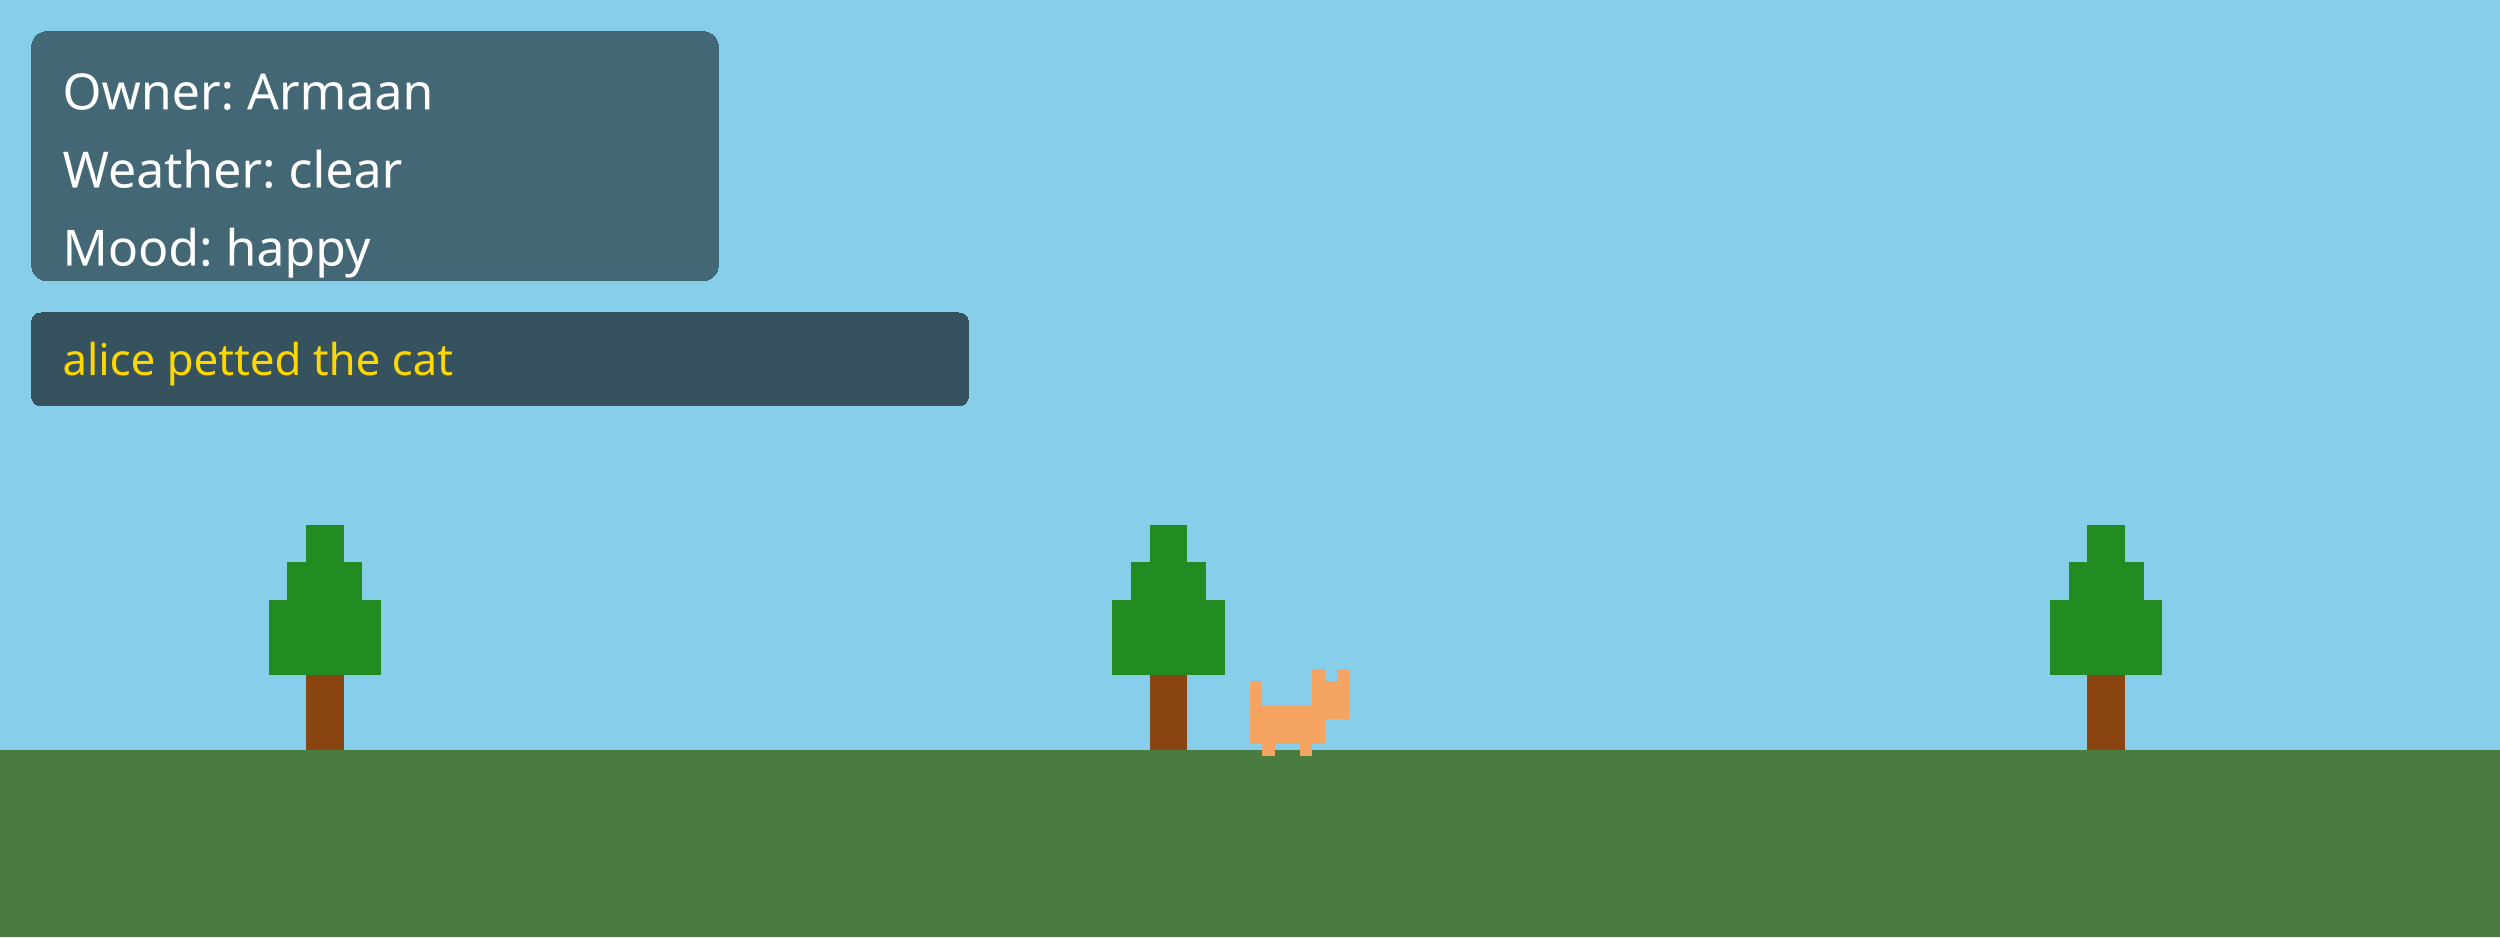
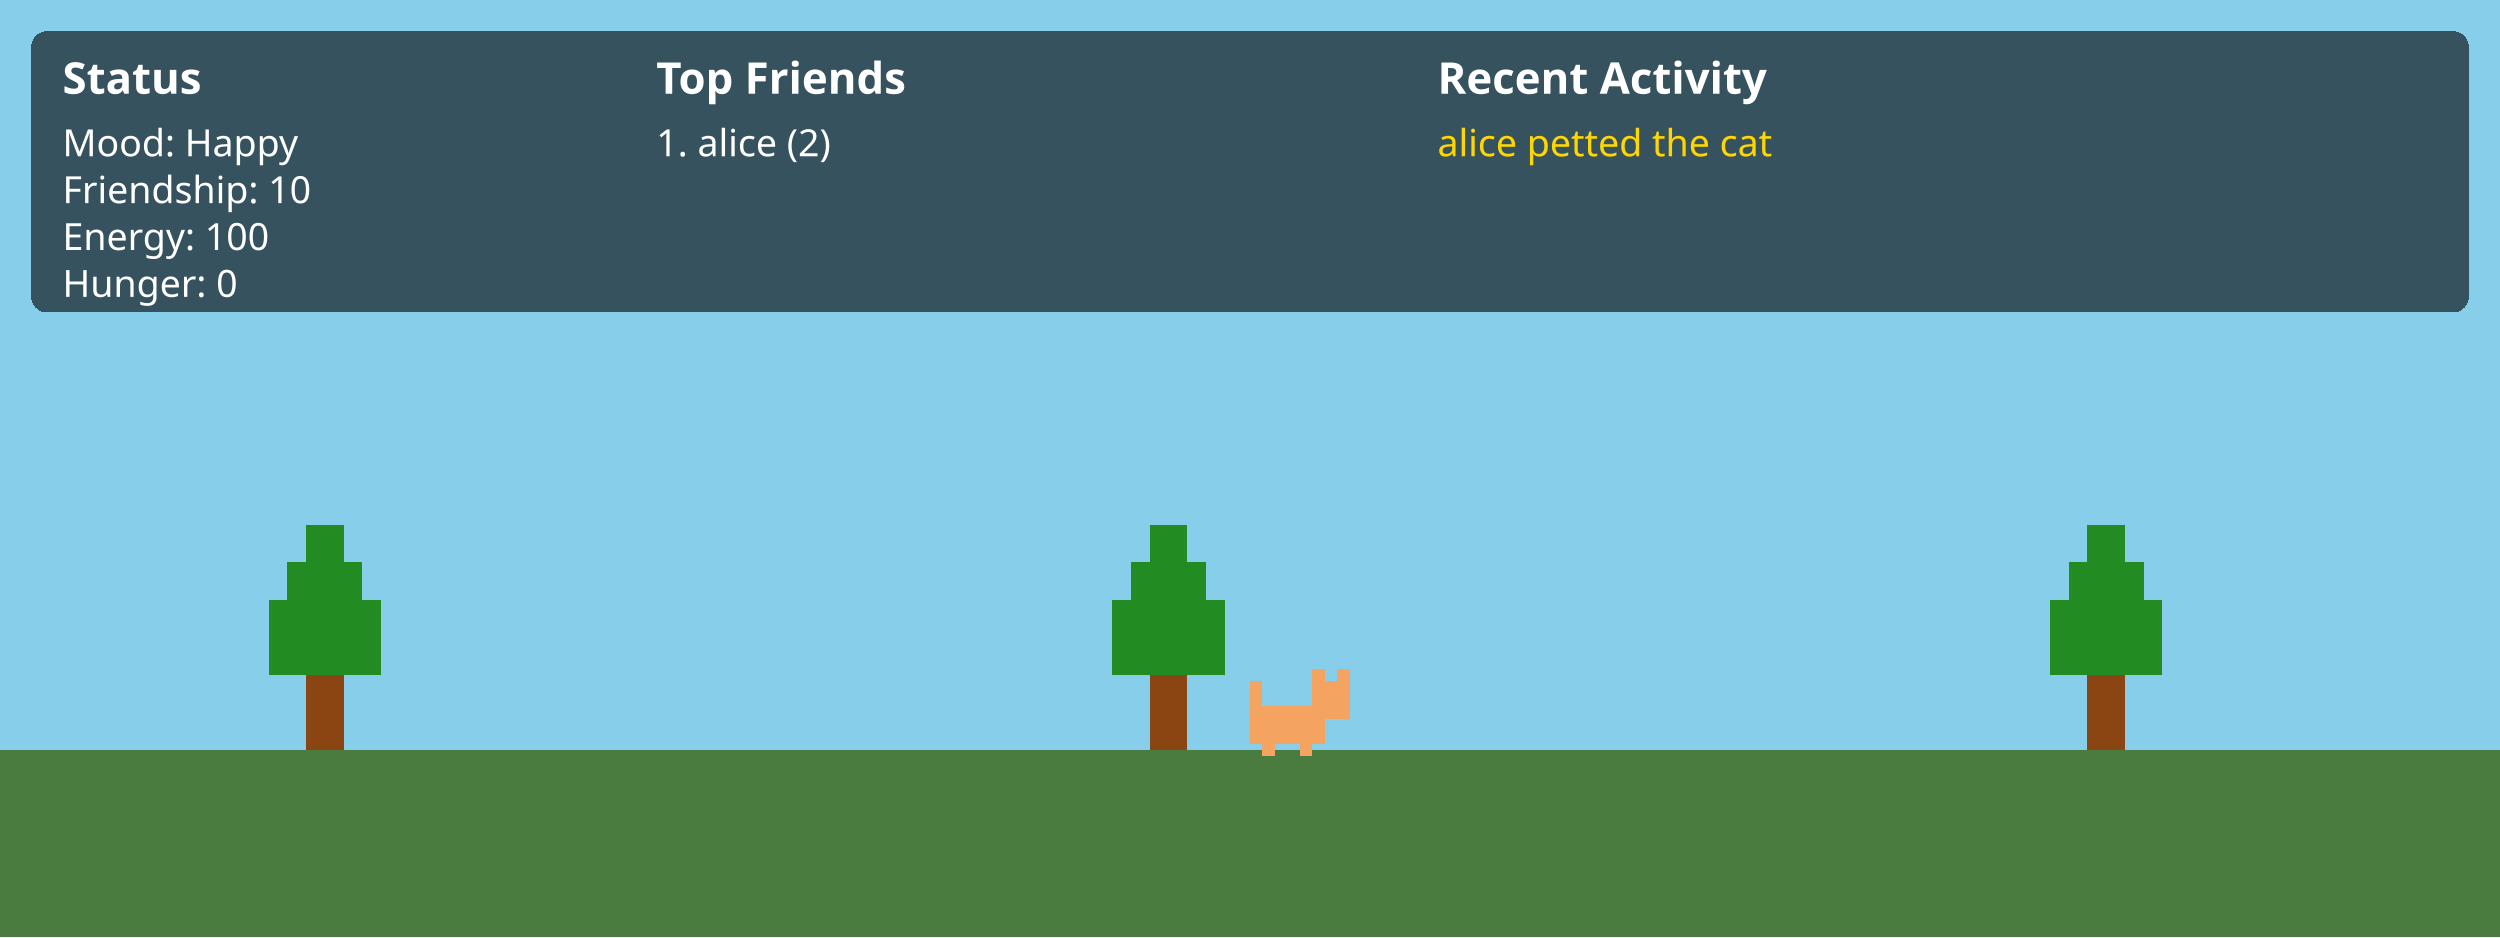
<svg xmlns="http://www.w3.org/2000/svg" width="100%" viewBox="0 0 800 300" shape-rendering="crispEdges" image-rendering="pixelated">
  <style>
    /* Base animation properties */
    .anim-bounce, .anim-breathe, .anim-pace, .anim-shake, .anim-float, .anim-rain, .anim-snowfall, .anim-lightning, .anim-sway, .anim-blink {
        transform-box: fill-box;
        transform-origin: center;
    }

    /* Weather Animations */
    .anim-float {
        animation: float 20s linear infinite;
    }
    @keyframes float {
        0% { transform: translateX(0px); }
        50% { transform: translateX(30px); }
        100% { transform: translateX(0px); }
    }

    .anim-rain {
        animation: rain 1s linear infinite;
    }
    @keyframes rain {
        0% { transform: translateY(-50px); }
        100% { transform: translateY(50px); }
    }

    .anim-snowfall {
        animation: snowfall 5s linear infinite;
    }
    @keyframes snowfall {
        0% { transform: translate(0px, -50px); }
        50% { transform: translate(20px, 0px); }
        100% { transform: translate(-10px, 50px); }
    }

    .anim-lightning {
        animation: lightning 10s infinite;
    }
    @keyframes lightning {
        0%, 90%, 100% { opacity: 0; }
        92% { opacity: 1; }
        94% { opacity: 0; }
        96% { opacity: 0.8; }
        98% { opacity: 0; }
    }
    
    .anim-sway {
        animation: sway 4s ease-in-out infinite alternate;
    }
    @keyframes sway {
        0% { transform: rotate(-2deg); }
        100% { transform: rotate(2deg); }
    }

    .anim-blink {
        animation: blink 3s infinite;
    }
    @keyframes blink {
        0%, 100% { opacity: 1; }
        50% { opacity: 0.2; }
    }

    /* Pet Behavior Animations */
    .anim-bounce {
        animation: bounce 1s ease-in-out infinite;
    }
    @keyframes bounce {
        0%, 100% { transform: translateY(0); }
        50% { transform: translateY(-8px); }
    }

    .anim-breathe {
        animation: breathe 3s ease-in-out infinite;
    }
    @keyframes breathe {
        0%, 100% { transform: scale(1); }
        50% { transform: scale(1.05); }
    }

    .anim-pace {
        animation: pace 6s linear infinite;
    }
    @keyframes pace {
        0% { transform: translateX(0) scaleX(1); }
        25% { transform: translateX(40px) scaleX(1); }
        26% { transform: translateX(40px) scaleX(-1); } /* flip */
        75% { transform: translateX(-40px) scaleX(-1); }
        76% { transform: translateX(-40px) scaleX(1); } /* flip back */
        100% { transform: translateX(0) scaleX(1); }
    }

    .anim-shake {
        animation: shake 0.2s linear infinite;
    }
    @keyframes shake {
        0% { transform: translateX(-2px); }
        50% { transform: translateX(2px); }
        100% { transform: translateX(-2px); }
    }
</style>
  <defs>
    <g id="cat_happy" transform="scale(2)">
      <rect x="0" y="8" width="12" height="6" fill="#f4a460" />
      <rect x="2" y="14" width="2" height="2" fill="#f4a460" />
      <rect x="8" y="14" width="2" height="2" fill="#f4a460" />
      <rect x="10" y="4" width="6" height="6" fill="#f4a460" />
      <rect x="10" y="2" width="2" height="2" fill="#f4a460" />
      <rect x="14" y="2" width="2" height="2" fill="#f4a460" />
      <rect x="0" y="4" width="2" height="4" fill="#f4a460" />
    </g>
    <g id="forest_tree" transform="scale(3)">
      <rect x="6" y="16" width="4" height="8" fill="#8B4513" />
      <rect x="2" y="8" width="12" height="8" fill="#228B22" />
      <rect x="4" y="4" width="8" height="4" fill="#228B22" />
      <rect x="6" y="0" width="4" height="4" fill="#228B22" />
    </g>
    <g id="weather_cloud" transform="scale(2)">
      <rect x="4" y="4" width="16" height="8" fill="#ffffff" opacity="0.8" />
      <rect x="8" y="0" width="8" height="4" fill="#ffffff" opacity="0.8" />
      <rect x="0" y="6" width="24" height="6" fill="#ffffff" opacity="0.8" />
    </g>
    <g id="ui_panel">
      <rect x="0" y="0" width="220" height="80" fill="#000000" opacity="0.5" rx="5" />
    </g>
  </defs>
  <rect id="sky" x="0" y="0" width="800" height="300" fill="#87CEEB" />
  <rect id="ground" x="0" y="240" width="800" height="60" fill="#4a7c3f" />
  <g transform="translate(80, 168)">
    <g class="anim-sway">
      <use href="#forest_tree" />
    </g>
  </g>
  <g transform="translate(350, 168)">
    <g class="anim-sway">
      <use href="#forest_tree" />
    </g>
  </g>
  <g transform="translate(650, 168)">
    <g class="anim-sway">
      <use href="#forest_tree" />
    </g>
  </g>
  <g transform="translate(400, 210)">
    <g class="anim-bounce">
      <use href="#cat_happy" />
    </g>
  </g>
  <g id="ui" transform="translate(10, 10)">
-     <use href="#ui_panel" x="0" y="0" />
-     <text x="10" y="25" font-family="sans-serif" font-size="16" fill="#ffffff">Owner: Armaan</text>
-     <text x="10" y="50" font-family="sans-serif" font-size="16" fill="#ffffff">Weather: clear</text>
-     <text x="10" y="75" font-family="sans-serif" font-size="16" fill="#ffffff">Mood: happy</text>
-     <g id="signboard" transform="translate(0, 90)">
-       <rect x="0" y="0" width="300" height="30" fill="#000000" opacity="0.6" rx="3" />
-       <text x="10" y="20" font-family="sans-serif" font-size="14" fill="#ffd700">alice petted the cat</text>
-     </g>
+     <rect x="0" y="0" width="780" height="90" fill="#000000" opacity="0.6" rx="5" />
+     <text x="10" y="20" font-family="sans-serif" font-size="14" fill="#ffffff" font-weight="bold">Status</text>
+     <text x="10" y="40" font-family="sans-serif" font-size="12" fill="#ffffff">Mood: Happy</text>
+     <text x="10" y="55" font-family="sans-serif" font-size="12" fill="#ffffff">Friendship: 10</text>
+     <text x="10" y="70" font-family="sans-serif" font-size="12" fill="#ffffff">Energy: 100</text>
+     <text x="10" y="85" font-family="sans-serif" font-size="12" fill="#ffffff">Hunger: 0</text>
+     <text x="200" y="20" font-family="sans-serif" font-size="14" fill="#ffffff" font-weight="bold">Top Friends</text>
+     <text x="200" y="40" font-family="sans-serif" font-size="12" fill="#ffffff">1. alice (2)</text>
+     <text x="450" y="20" font-family="sans-serif" font-size="14" fill="#ffffff" font-weight="bold">Recent Activity</text>
+     <text x="450" y="40" font-family="sans-serif" font-size="12" fill="#ffd700">alice petted the cat</text>
  </g>
</svg>
